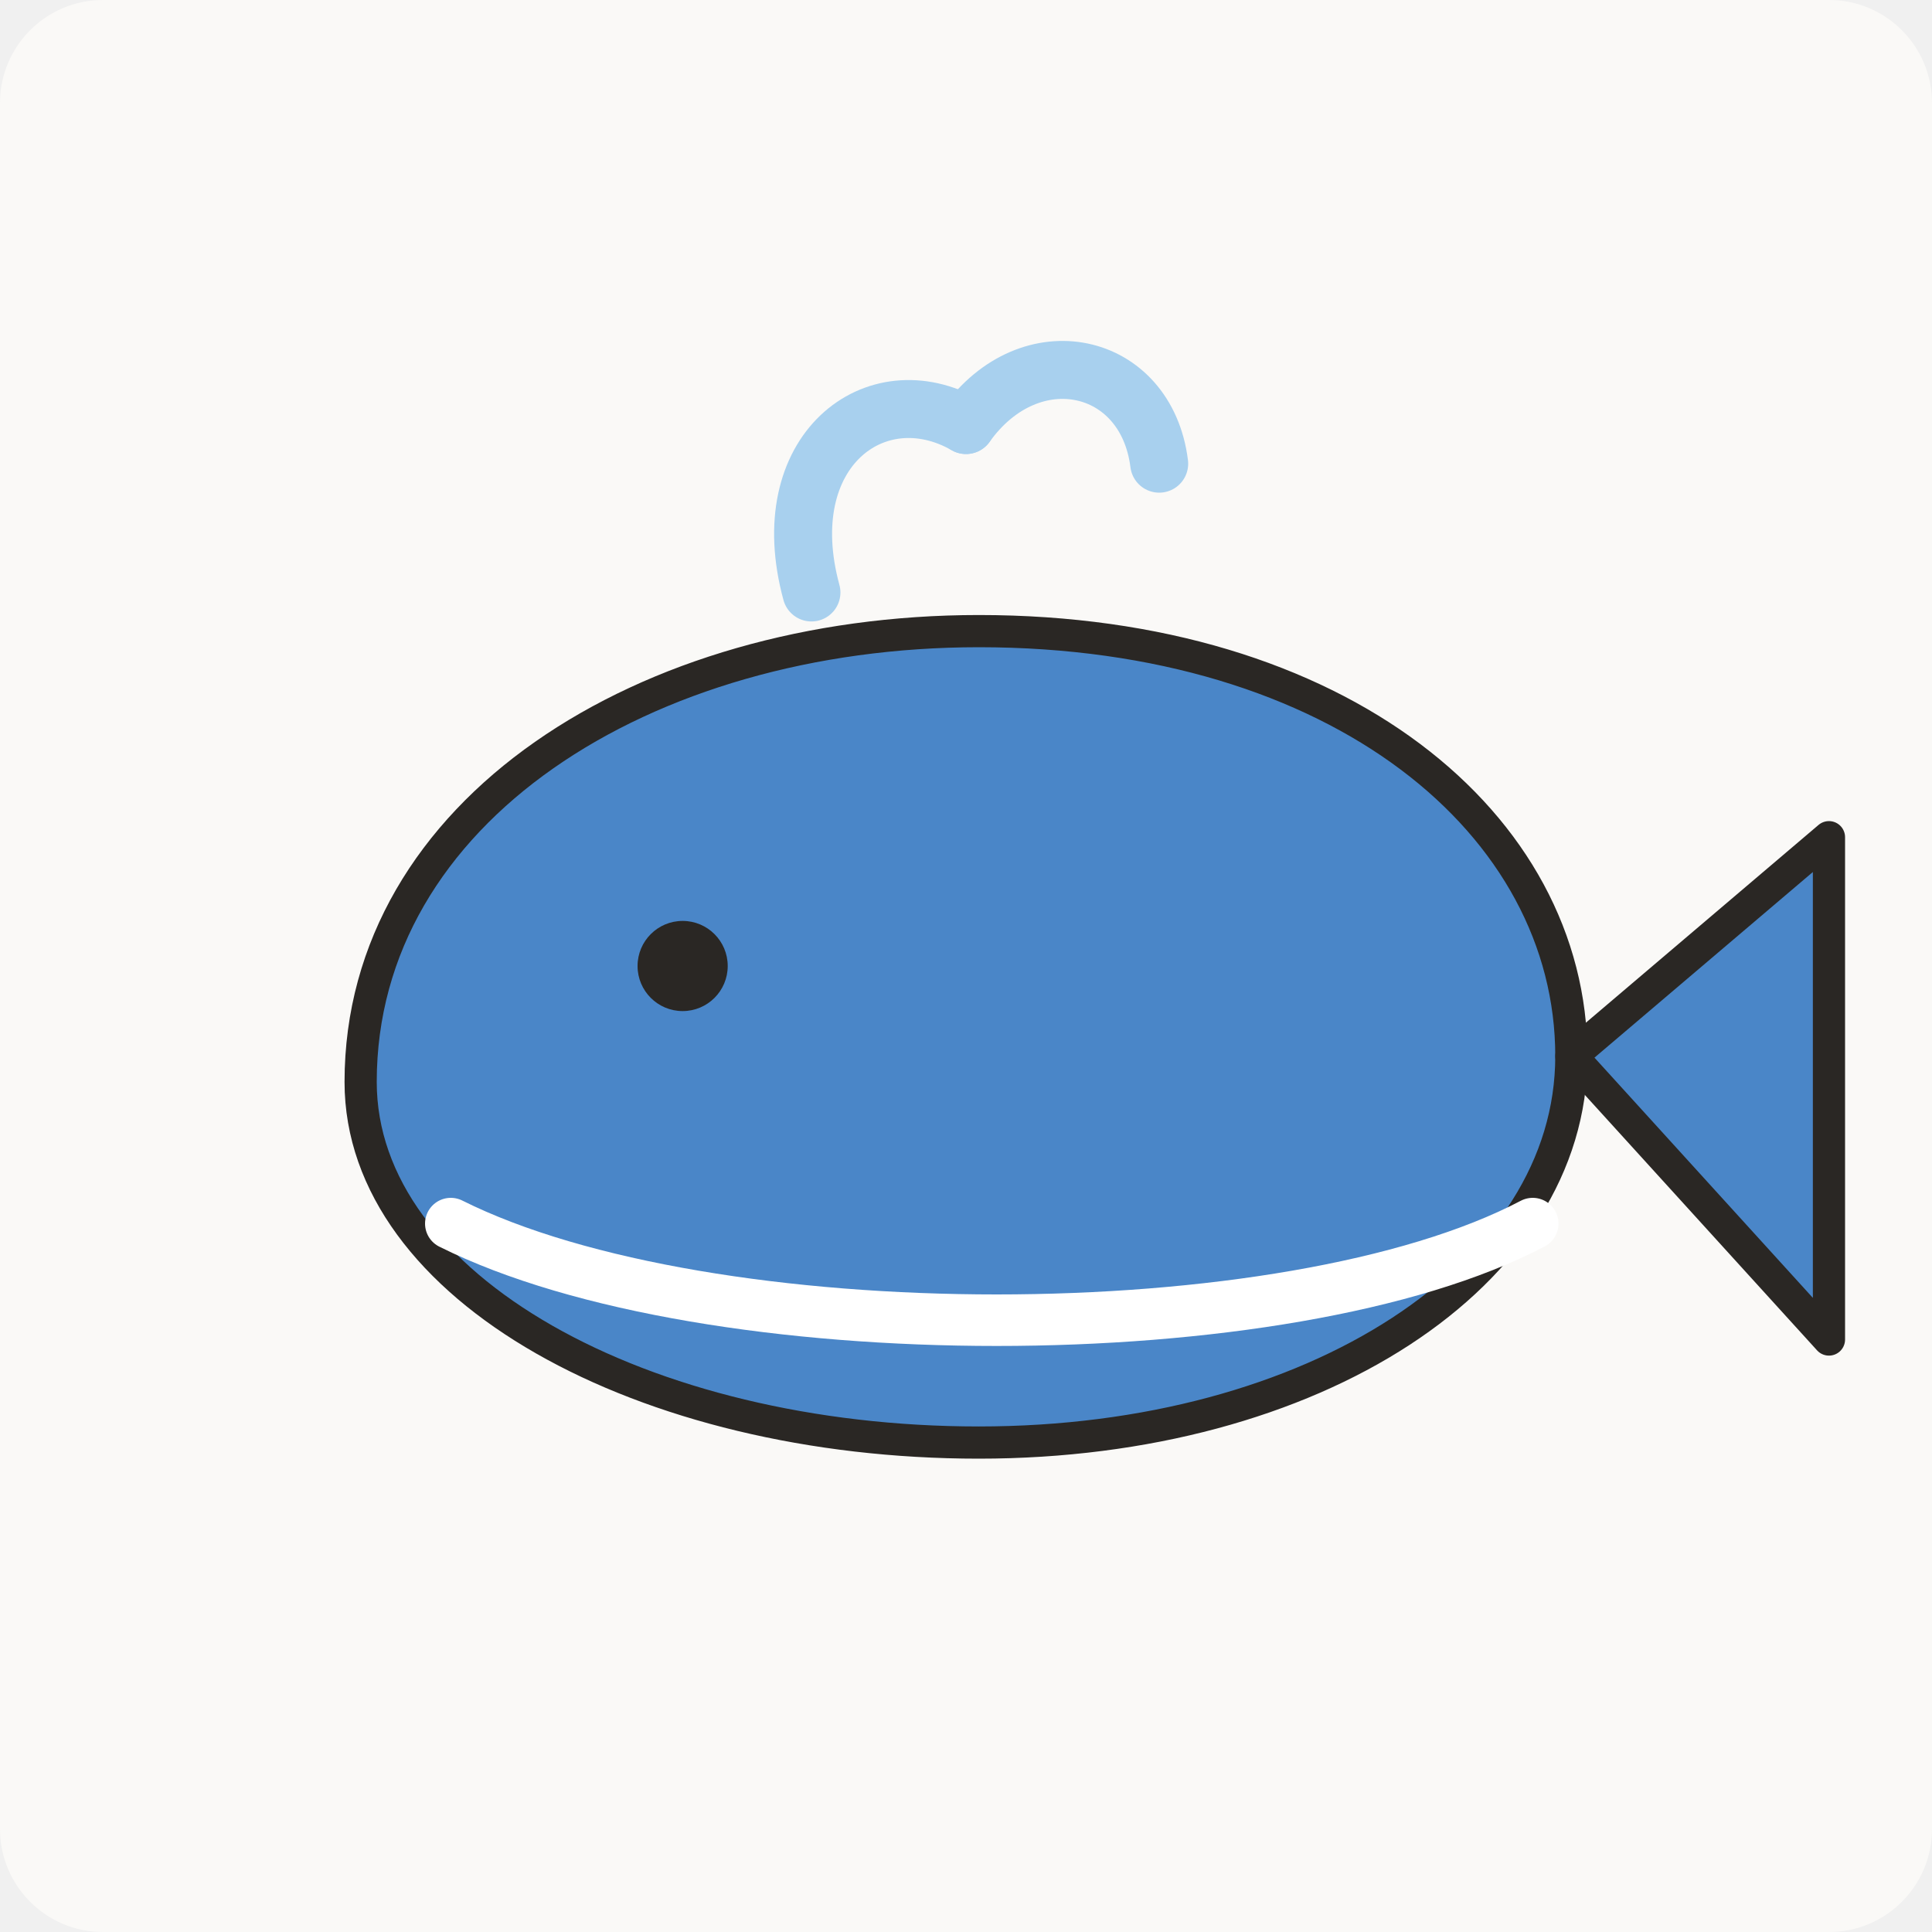
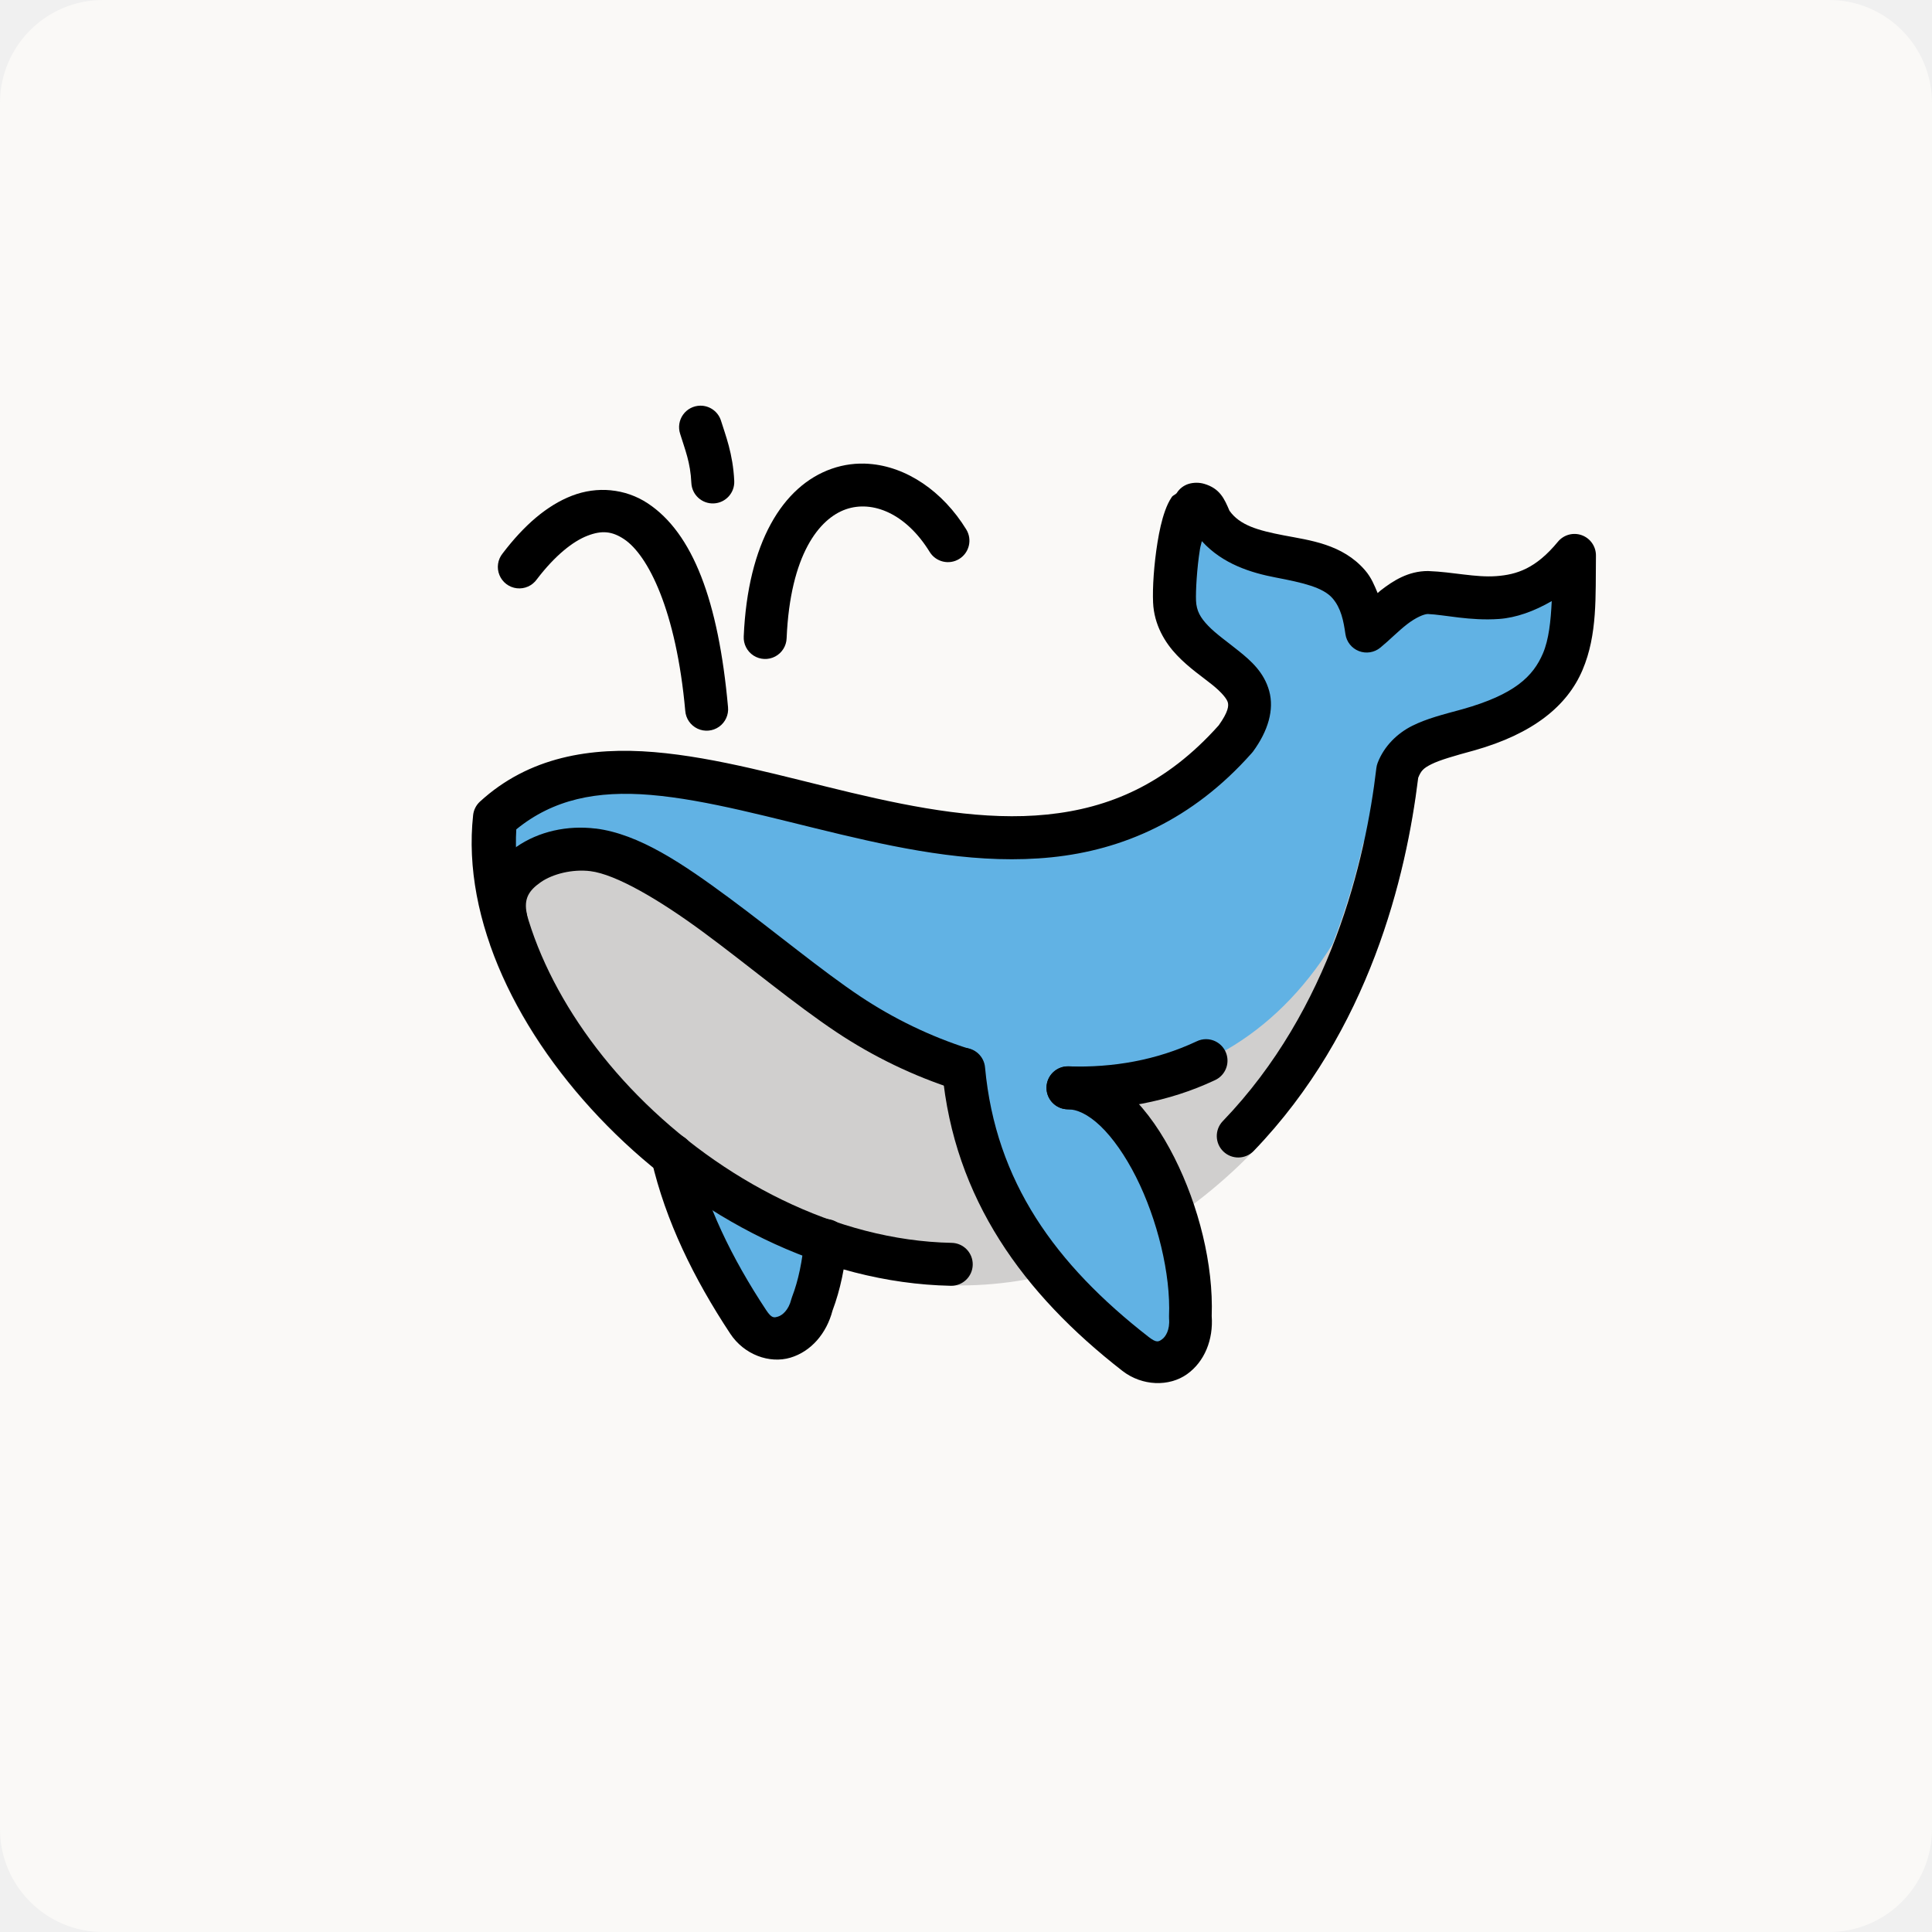
<svg xmlns="http://www.w3.org/2000/svg" width="300" height="300" viewBox="0 0 300 300" role="img">
  <rect width="300" height="300" fill="#FAF9F7" rx="16" />
-   <g fill="none" stroke="#2A2724" stroke-width="5" stroke-linejoin="round" stroke-linecap="round">
-     <path d="M56 168 c0-42 44-70 96-70 c56 0 92 30 92 66 c0 34-40 60-92 60 c-52 0-96-24-96-56 z" fill="#4A86C8" />
-     <path d="M244 164 l40-34 v78 z" fill="#4A86C8" />
-     <path d="M70 190 c40 20 130 20 168 0" stroke="#FFFFFF" stroke-width="8" />
-     <circle cx="106" cy="150" r="7" fill="#2A2724" stroke="none" />
-     <path d="M126 92 C120 70 136 58 150 66" stroke="#A8D0EE" stroke-width="9" />
-     <path d="M150 66 C160 52 178 56 180 72" stroke="#A8D0EE" stroke-width="9" />
-   </g>
+   <svg x="30" y="30" width="240" height="240" viewBox="0 0 72 72">
+     <g id="color" stroke-linecap="round" stroke-linejoin="round" stroke-width="2">
+       <path fill="#61b2e4" d="m22.3 44.828c0.621 2.675 1.87 5.243 3.527 7.752 0.906 1.371 2.583 0.787 2.977-0.809 0.341-0.881 0.542-1.899 0.633-2.959" />
+       <path fill="#61b2e4" stroke-miterlimit="10" d="m46.638 14.502c-0.694 0.206-0.997 3.416-0.949 4.523 0.131 3.043 5.278 3.092 2.848 6.4-10.496 11.84-26.393-3.784-34.527 3.66-1.245 11.436 16.858 27.45 30.99 17.914 8.206-5.537 10.459-14.795 11.082-20.096 0.441-1.146 1.465-1.403 3.283-1.898 5.193-1.46 4.905-4.3 4.953-8.127-2.358 2.857-4.907 1.801-6.822 1.728-1.107-0.004-2.182 1.244-2.857 1.795-0.09-0.631-0.226-1.476-0.832-2.178-1.506-1.744-4.947-0.76-6.4-2.877-0.232-0.535-0.439-0.792-0.623-0.846-0.05-0.015-0.098-0.014-0.145 0z" />
+       <path fill="#d0cfce" d="m57 26.054-0.211 0.065-0.809 1.471c0.005-0.04 0.014-0.089 0.019-0.129v-0.041c-0.018 0.084-0.042 0.161-0.06 0.244l-1.438 2.615c-0.325 1.476-0.797 3.077-1.428 4.705-5.537 8.899-15.765 7.784-22.539 3.277-3.774-2.511-8.691-7.273-11.914-7.67-2.121-0.261-4.479 1.016-4.064 3.139l-0.732 1.291c1.531 4.411 5.001 8.679 9.371 11.699 6.376 4.406 14.943 6.121 22.389 1.098 8.281-5.588 10.687-14.682 11.416-20.201v-1.562z" />
+       <path fill="#61b2e4" d="m35.89 40.827c0.522 5.619 3.525 9.756 8.005 13.242 1.297 1.009 2.696-0.082 2.559-1.719 0.189-4.361-2.664-10.672-5.706-10.677" />
+     </g>
+     <g id="line" stroke-linecap="round" stroke-linejoin="round" stroke-width="2">
+       <path d="m19.455 13.84c-0.605-0.059-1.225 0.026-1.81 0.252-1.171 0.452-2.235 1.38-3.231 2.689a1 1 0 1 0 1.592 1.209c0.849-1.116 1.687-1.774 2.359-2.033 0.672-0.26 1.147-0.212 1.705 0.158 1.117 0.74 2.432 3.328 2.852 8a1 1 0 1 0 1.992 -0.177c-0.445-4.945-1.639-8.101-3.738-9.49-0.525-0.347-1.116-0.549-1.721-0.607z" color="#000000" />
+       <path d="m31.482 12.607c-0.581-0.042-1.166 0.029-1.738 0.229-2.288 0.799-3.91 3.46-4.098 7.807a1 1 0 1 0 1.998 0.086c0.168-3.897 1.521-5.571 2.76-6.004 1.239-0.432 2.799 0.19 3.904 1.986a1 1 0 1 0 1.703 -1.049c-1.095-1.78-2.787-2.928-4.529-3.054z" color="#000000" />
+       <path d="m23.621 9.898a1 1 0 0 0 -0.938 1.309c0.234 0.76 0.479 1.328 0.523 2.291a1 1 0 1 0 1.998 -0.092c-0.059-1.28-0.417-2.159-0.611-2.789a1 1 0 0 0 -0.973 -0.719z" color="#000000" />
+       <path d="m47.197 39.408a1 1 0 0 0 -0.453 0.102c-1.869 0.879-3.897 1.232-5.961 1.166a1 1 0 1 0 -0.062 2c2.335 0.074 4.689-0.329 6.875-1.357a1 1 0 0 0 -0.398 -1.91z" color="#000000" />
+       <path d="m35.881 39.812a1 1 0 0 0 -0.986 1.107c0.551 5.926 3.775 10.351 8.387 13.939 0.924 0.719 2.182 0.747 3.012 0.158 0.819-0.582 1.232-1.608 1.152-2.711 0.085-2.399-0.605-5.13-1.738-7.379-0.573-1.136-1.258-2.147-2.066-2.918-0.809-0.772-1.785-1.332-2.891-1.334a1 1 0 1 0 -0.004 2c0.415 0.001 0.938 0.23 1.514 0.779 0.576 0.55 1.163 1.389 1.66 2.375 0.994 1.972 1.621 4.536 1.537 6.479a1 1 0 0 0 0.002 0.127c0.043 0.518-0.164 0.839-0.324 0.953s-0.252 0.185-0.625-0.105c-4.349-3.384-7.13-7.236-7.623-12.548a1 1 0 0 0 -1.006 -0.922z" color="#000000" />
+       <path d="m18.742 29.598c-1.31-0.161-2.647 0.13-3.693 0.857s-1.775 2.066-1.465 3.525a1 1 0 1 0 1.957 -0.416c-0.146-0.689 0.085-1.075 0.648-1.467 0.563-0.392 1.483-0.617 2.309-0.516 1.191 0.147 3.21 1.326 5.279 2.853s4.24 3.35 6.203 4.656c1.687 1.122 3.574 2.042 5.559 2.672a1 1 0 1 0 0.605 -1.906c-1.797-0.57-3.521-1.409-5.055-2.43-1.811-1.205-3.986-3.02-6.125-4.6s-4.191-2.98-6.223-3.231z" color="#000000" />
+       <path stroke-miterlimit="10" d="m47.088 13.537c-0.227-0.066-0.49-0.063-0.709 0.002a1 1 0 0 0 -0.566 0.435c-0.055 0.064-0.178 0.108-0.219 0.168-0.147 0.217-0.24 0.429-0.32 0.652-0.161 0.447-0.267 0.947-0.352 1.467-0.168 1.04-0.237 2.117-0.207 2.803 0.045 1.042 0.554 1.875 1.117 2.465 0.563 0.589 1.183 1.003 1.637 1.369 0.454 0.366 0.681 0.656 0.727 0.82 0.044 0.159 0.032 0.433-0.424 1.072-2.457 2.752-5.114 3.86-7.992 4.154-2.894 0.296-6.015-0.279-9.137-1.02-3.121-0.741-6.229-1.643-9.176-1.889-2.946-0.245-5.828 0.218-8.109 2.307a1 1 0 0 0 -0.318 0.629c-0.533 4.896 2.093 10.255 6.252 14.473 4.159 4.218 9.927 7.331 16.002 7.453a1 1 0 1 0 0.039 -2c-5.411-0.107-10.766-2.949-14.618-6.856-3.716-3.769-5.902-8.477-5.664-12.406 1.723-1.405 3.753-1.813 6.25-1.605 2.65 0.221 5.697 1.089 8.879 1.844 3.182 0.755 6.512 1.399 9.805 1.062 3.293-0.337 6.545-1.716 9.324-4.852a1 1 0 0 0 0.059 -0.07c0.708-0.964 0.996-1.956 0.756-2.826-0.24-0.871-0.853-1.406-1.398-1.846-0.545-0.44-1.085-0.814-1.447-1.193-0.362-0.379-0.544-0.692-0.564-1.172-0.018-0.421 0.039-1.503 0.184-2.397 0.024-0.15 0.059-0.234 0.088-0.371 0.979 1.078 2.314 1.477 3.438 1.693 1.255 0.241 2.207 0.454 2.652 0.971 0.395 0.458 0.51 1.051 0.598 1.666a1 1 0 0 0 1.623 0.633c0.424-0.345 0.829-0.767 1.246-1.09 0.415-0.321 0.794-0.478 0.971-0.479 0.791 0.034 1.96 0.328 3.324 0.23 0.782-0.056 1.619-0.354 2.447-0.832-0.046 0.948-0.137 1.795-0.408 2.432-0.459 1.079-1.326 1.922-3.756 2.606-0.902 0.246-1.651 0.431-2.336 0.773-0.687 0.344-1.307 0.937-1.611 1.728a1 1 0 0 0 -0.059 0.242c-0.504 4.289-2.122 11.218-7.154 16.445a1 1 0 1 0 1.441 1.387c5.414-5.624 7.105-12.838 7.662-17.381 0.13-0.325 0.239-0.445 0.615-0.633 0.39-0.195 1.062-0.388 1.975-0.637a1 1 0 0 0 0.008 -0.002c2.764-0.777 4.348-2.084 5.055-3.746 0.707-1.662 0.603-3.445 0.627-5.33a1 1 0 0 0 -1.772 -0.648c-1.028 1.246-1.91 1.532-2.877 1.602-0.967 0.069-2.012-0.194-3.137-0.236a1 1 0 0 0 -0.033 -0.002c-0.931-0.003-1.639 0.462-2.205 0.9-0.064 0.049-0.083 0.077-0.145 0.127-0.151-0.356-0.288-0.717-0.586-1.062-1.06-1.228-2.583-1.395-3.789-1.627-1.196-0.23-2.05-0.468-2.529-1.15-0.236-0.554-0.443-1.036-1.182-1.252z" color="#000000" />
+       <path d="m22.281 43.816a1 1 0 0 0 -0.928 1.238c0.656 2.825 1.963 5.498 3.666 8.076 0.645 0.977 1.828 1.407 2.803 1.115 0.96-0.287 1.68-1.125 1.959-2.191 0.369-0.98 0.585-2.053 0.68-3.156a1.001 1.001 0 1 0 -1.994 -0.172c-0.085 0.989-0.273 1.921-0.568 2.684a1 1 0 0 0 -0.039 0.121c-0.125 0.505-0.423 0.742-0.611 0.799s-0.298 0.094-0.559-0.301c-1.612-2.44-2.802-4.903-3.389-7.428a1 1 0 0 0 -1.019 -0.785z" color="#000000" />
+     </g>
+   </svg>
</svg>
